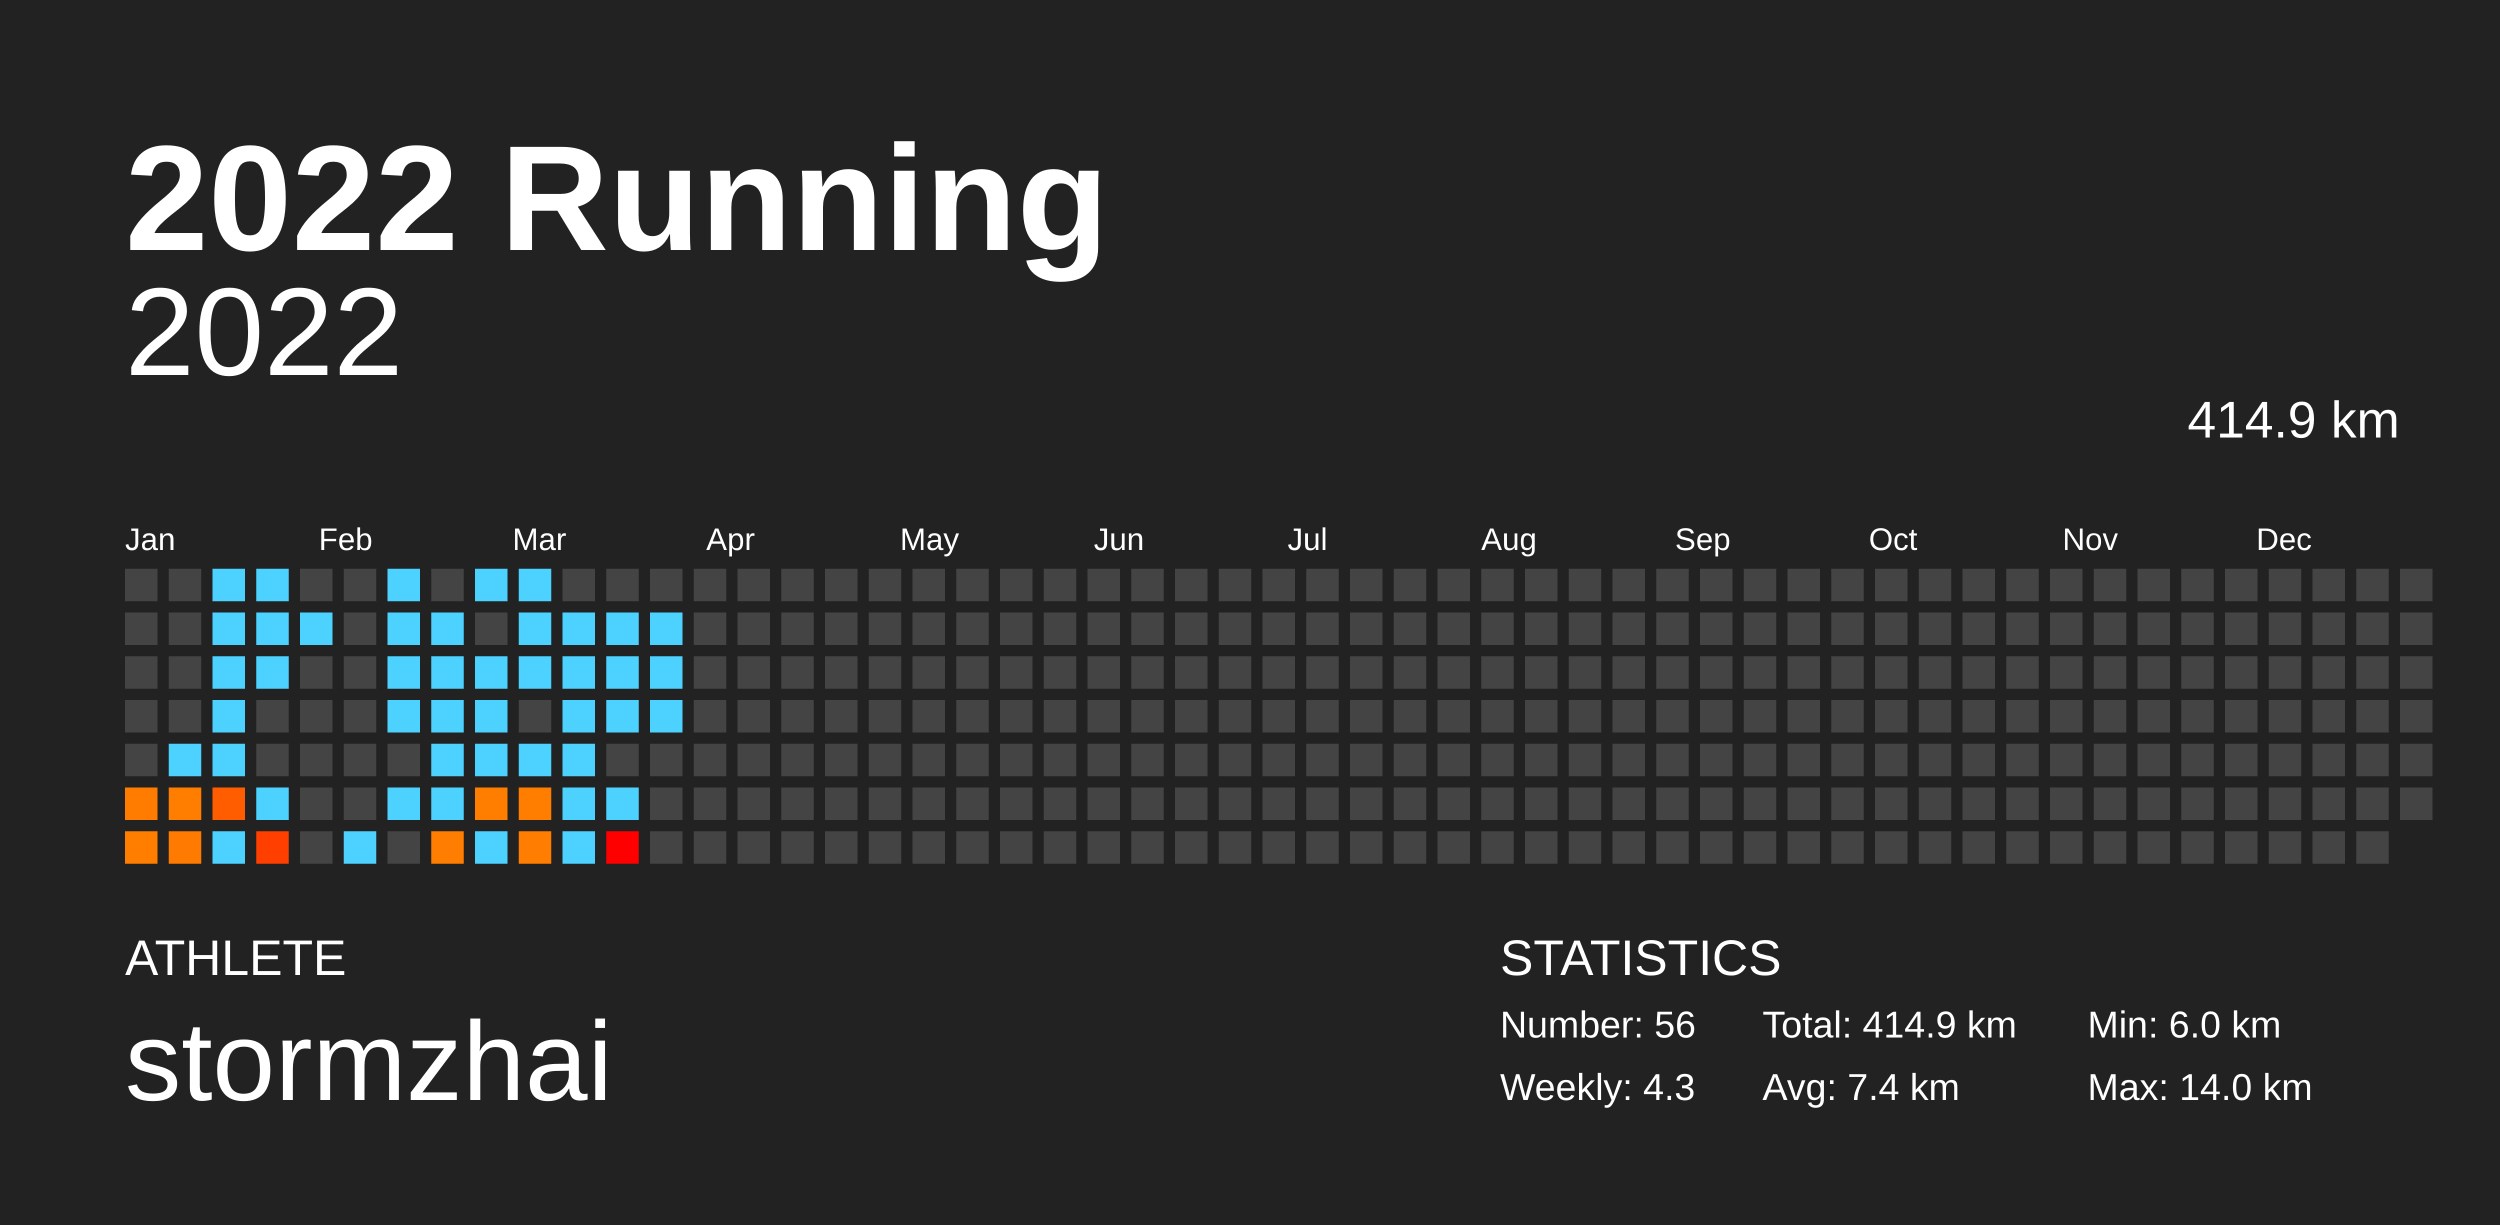
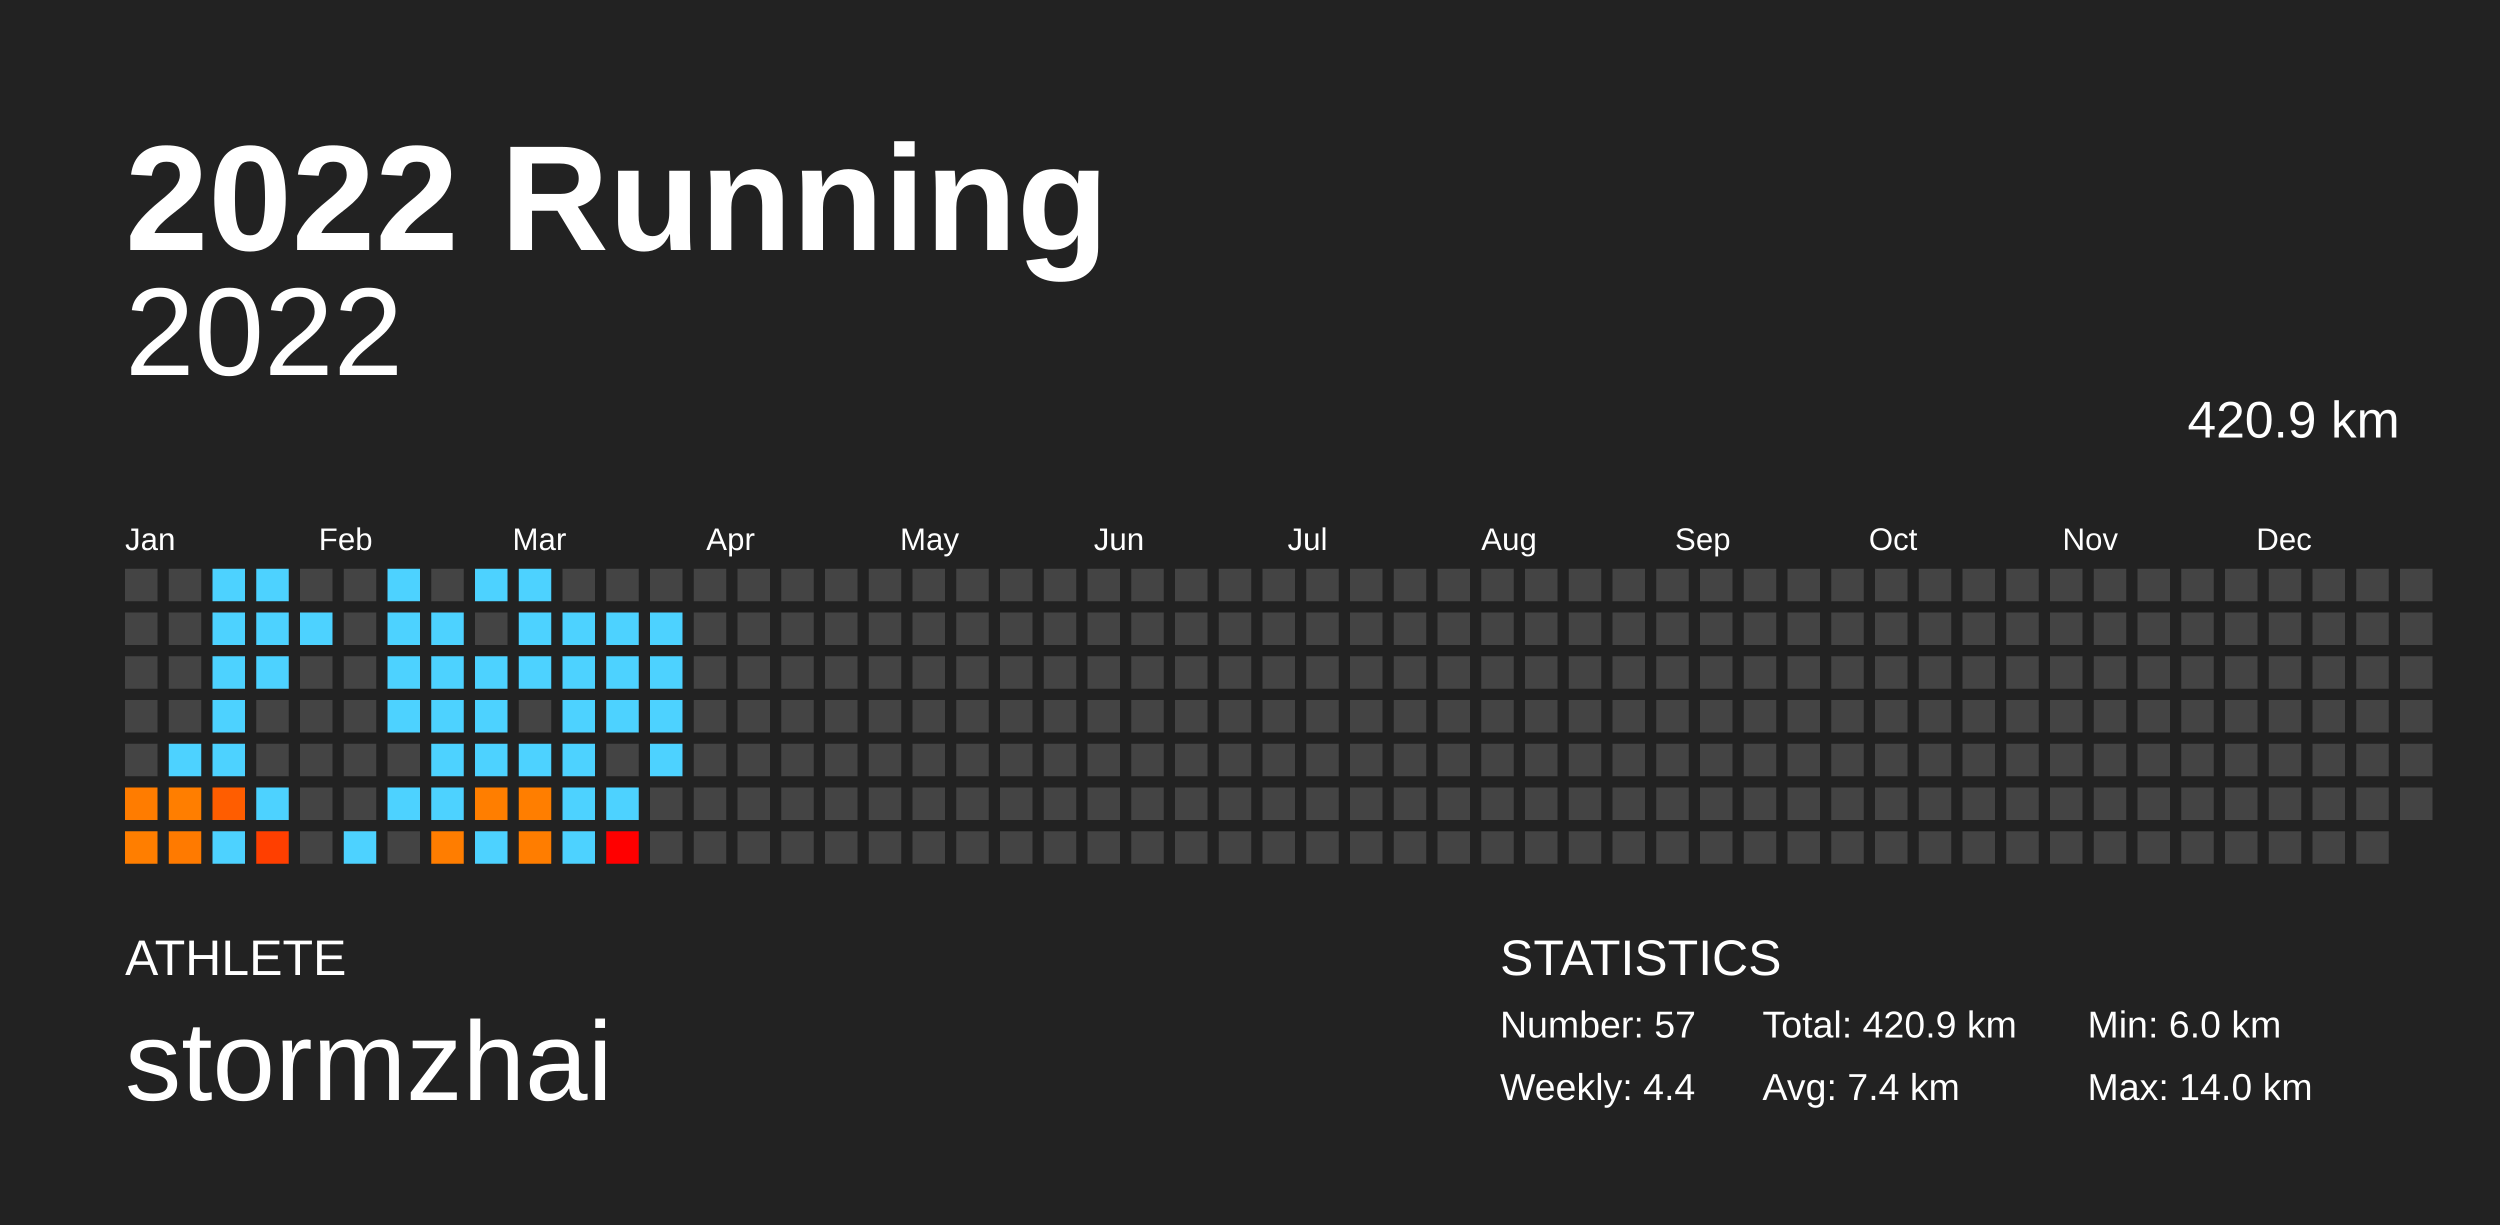
<svg xmlns="http://www.w3.org/2000/svg" baseProfile="full" height="98mm" version="1.1" viewBox="0,0,200,98" width="200mm">
  <defs />
  <rect fill="#222222" height="98" width="200" x="0" y="0" />
  <text fill="#FFFFFF" style="font-size:12px; font-family:Arial; font-weight:bold;" x="10" y="20">2022 Running</text>
  <text fill="#FFFFFF" style="font-size:4px; font-family:Arial" x="10" y="78">ATHLETE</text>
  <text fill="#FFFFFF" style="font-size:9px; font-family:Arial" x="10" y="88">stormzhai</text>
  <text fill="#FFFFFF" style="font-size:4px; font-family:Arial" x="120" y="78">STATISTICS</text>
-   <text fill="#FFFFFF" style="font-size:3px; font-family:Arial" x="120" y="83">Number: 56</text>
-   <text fill="#FFFFFF" style="font-size:3px; font-family:Arial" x="120" y="88">Weekly: 4.3</text>
-   <text fill="#FFFFFF" style="font-size:3px; font-family:Arial" x="141" y="83">Total: 414.9 km</text>
+   <text fill="#FFFFFF" style="font-size:3px; font-family:Arial" x="120" y="83">Number: 57</text>
+   <text fill="#FFFFFF" style="font-size:3px; font-family:Arial" x="120" y="88">Weekly: 4.4</text>
+   <text fill="#FFFFFF" style="font-size:3px; font-family:Arial" x="141" y="83">Total: 420.9 km</text>
  <text fill="#FFFFFF" style="font-size:3px; font-family:Arial" x="141" y="88">Avg: 7.4 km</text>
  <text fill="#FFFFFF" style="font-size:3px; font-family:Arial" x="167" y="83">Min: 6.0 km</text>
  <text fill="#FFFFFF" style="font-size:3px; font-family:Arial" x="167" y="88">Max: 14.0 km</text>
  <text alignment-baseline="hanging" fill="#FFFFFF" style="font-size:10.0px; font-family:Arial;" x="10" y="30">2022</text>
-   <text alignment-baseline="hanging" fill="#FFFFFF" style="font-size:4.125px; font-family:Arial;" x="175" y="35">414.9 km</text>
+   <text alignment-baseline="hanging" fill="#FFFFFF" style="font-size:4.125px; font-family:Arial;" x="175" y="35">420.9 km</text>
  <text fill="#FFFFFF" style="font-size:2.5px; font-family:Arial" x="10.0" y="44">Jan</text>
  <text fill="#FFFFFF" style="font-size:2.5px; font-family:Arial" x="25.5" y="44">Feb</text>
  <text fill="#FFFFFF" style="font-size:2.5px; font-family:Arial" x="41.0" y="44">Mar</text>
  <text fill="#FFFFFF" style="font-size:2.5px; font-family:Arial" x="56.5" y="44">Apr</text>
  <text fill="#FFFFFF" style="font-size:2.5px; font-family:Arial" x="72.0" y="44">May</text>
  <text fill="#FFFFFF" style="font-size:2.5px; font-family:Arial" x="87.5" y="44">Jun</text>
  <text fill="#FFFFFF" style="font-size:2.5px; font-family:Arial" x="103.0" y="44">Jul</text>
  <text fill="#FFFFFF" style="font-size:2.5px; font-family:Arial" x="118.5" y="44">Aug</text>
  <text fill="#FFFFFF" style="font-size:2.5px; font-family:Arial" x="134.0" y="44">Sep</text>
  <text fill="#FFFFFF" style="font-size:2.5px; font-family:Arial" x="149.5" y="44">Oct</text>
  <text fill="#FFFFFF" style="font-size:2.5px; font-family:Arial" x="165.0" y="44">Nov</text>
  <text fill="#FFFFFF" style="font-size:2.5px; font-family:Arial" x="180.5" y="44">Dec</text>
  <rect fill="#444444" height="2.6" width="2.6" x="10.0" y="45.5" />
  <rect fill="#444444" height="2.6" width="2.6" x="10.0" y="49.0" />
  <rect fill="#444444" height="2.6" width="2.6" x="10.0" y="52.5" />
  <rect fill="#444444" height="2.6" width="2.6" x="10.0" y="56.0" />
  <rect fill="#444444" height="2.6" width="2.6" x="10.0" y="59.5" />
  <rect fill="#ff7c00" height="2.6" width="2.6" x="10.0" y="63.0" />
  <rect fill="#ff7e00" height="2.6" width="2.6" x="10.0" y="66.5" />
  <rect fill="#444444" height="2.6" width="2.6" x="13.5" y="45.5" />
  <rect fill="#444444" height="2.6" width="2.6" x="13.5" y="49.0" />
  <rect fill="#444444" height="2.6" width="2.6" x="13.5" y="52.5" />
  <rect fill="#444444" height="2.6" width="2.6" x="13.5" y="56.0" />
  <rect fill="#4dd2ff" height="2.6" width="2.6" x="13.5" y="59.5" />
  <rect fill="#ff7e00" height="2.6" width="2.6" x="13.5" y="63.0" />
  <rect fill="#ff7a00" height="2.6" width="2.6" x="13.5" y="66.5" />
  <rect fill="#4dd2ff" height="2.6" width="2.6" x="17.0" y="45.5" />
  <rect fill="#4dd2ff" height="2.6" width="2.6" x="17.0" y="49.0" />
  <rect fill="#4dd2ff" height="2.6" width="2.6" x="17.0" y="52.5" />
  <rect fill="#4dd2ff" height="2.6" width="2.6" x="17.0" y="56.0" />
  <rect fill="#4dd2ff" height="2.6" width="2.6" x="17.0" y="59.5" />
  <rect fill="#ff5d00" height="2.6" width="2.6" x="17.0" y="63.0" />
  <rect fill="#4dd2ff" height="2.6" width="2.6" x="17.0" y="66.5" />
  <rect fill="#4dd2ff" height="2.6" width="2.6" x="20.5" y="45.5" />
  <rect fill="#4dd2ff" height="2.6" width="2.6" x="20.5" y="49.0" />
  <rect fill="#4dd2ff" height="2.6" width="2.6" x="20.5" y="52.5" />
  <rect fill="#444444" height="2.6" width="2.6" x="20.5" y="56.0" />
  <rect fill="#444444" height="2.6" width="2.6" x="20.5" y="59.5" />
  <rect fill="#4dd2ff" height="2.6" width="2.6" x="20.5" y="63.0" />
  <rect fill="#ff3f00" height="2.6" width="2.6" x="20.5" y="66.5" />
  <rect fill="#444444" height="2.6" width="2.6" x="24.0" y="45.5" />
  <rect fill="#4dd2ff" height="2.6" width="2.6" x="24.0" y="49.0" />
  <rect fill="#444444" height="2.6" width="2.6" x="24.0" y="52.5" />
  <rect fill="#444444" height="2.6" width="2.6" x="24.0" y="56.0" />
  <rect fill="#444444" height="2.6" width="2.6" x="24.0" y="59.5" />
  <rect fill="#444444" height="2.6" width="2.6" x="24.0" y="63.0" />
  <rect fill="#444444" height="2.6" width="2.6" x="24.0" y="66.5" />
  <rect fill="#444444" height="2.6" width="2.6" x="27.5" y="45.5" />
  <rect fill="#444444" height="2.6" width="2.6" x="27.5" y="49.0" />
  <rect fill="#444444" height="2.6" width="2.6" x="27.5" y="52.5" />
  <rect fill="#444444" height="2.6" width="2.6" x="27.5" y="56.0" />
  <rect fill="#444444" height="2.6" width="2.6" x="27.5" y="59.5" />
  <rect fill="#444444" height="2.6" width="2.6" x="27.5" y="63.0" />
  <rect fill="#4dd2ff" height="2.6" width="2.6" x="27.5" y="66.5" />
  <rect fill="#4dd2ff" height="2.6" width="2.6" x="31.0" y="45.5" />
  <rect fill="#4dd2ff" height="2.6" width="2.6" x="31.0" y="49.0" />
  <rect fill="#4dd2ff" height="2.6" width="2.6" x="31.0" y="52.5" />
  <rect fill="#4dd2ff" height="2.6" width="2.6" x="31.0" y="56.0" />
  <rect fill="#444444" height="2.6" width="2.6" x="31.0" y="59.5" />
  <rect fill="#4dd2ff" height="2.6" width="2.6" x="31.0" y="63.0" />
  <rect fill="#444444" height="2.6" width="2.6" x="31.0" y="66.5" />
  <rect fill="#444444" height="2.6" width="2.6" x="34.5" y="45.5" />
  <rect fill="#4dd2ff" height="2.6" width="2.6" x="34.5" y="49.0" />
  <rect fill="#4dd2ff" height="2.6" width="2.6" x="34.5" y="52.5" />
  <rect fill="#4dd2ff" height="2.6" width="2.6" x="34.5" y="56.0" />
  <rect fill="#4dd2ff" height="2.6" width="2.6" x="34.5" y="59.5" />
  <rect fill="#4dd2ff" height="2.6" width="2.6" x="34.5" y="63.0" />
  <rect fill="#ff7d00" height="2.6" width="2.6" x="34.5" y="66.5" />
  <rect fill="#4dd2ff" height="2.6" width="2.6" x="38.0" y="45.5" />
  <rect fill="#444444" height="2.6" width="2.6" x="38.0" y="49.0" />
  <rect fill="#4dd2ff" height="2.6" width="2.6" x="38.0" y="52.5" />
  <rect fill="#4dd2ff" height="2.6" width="2.6" x="38.0" y="56.0" />
  <rect fill="#4dd2ff" height="2.6" width="2.6" x="38.0" y="59.5" />
  <rect fill="#ff7e00" height="2.6" width="2.6" x="38.0" y="63.0" />
  <rect fill="#4dd2ff" height="2.6" width="2.6" x="38.0" y="66.5" />
  <rect fill="#4dd2ff" height="2.6" width="2.6" x="41.5" y="45.5" />
  <rect fill="#4dd2ff" height="2.6" width="2.6" x="41.5" y="49.0" />
  <rect fill="#4dd2ff" height="2.6" width="2.6" x="41.5" y="52.5" />
  <rect fill="#444444" height="2.6" width="2.6" x="41.5" y="56.0" />
  <rect fill="#4dd2ff" height="2.6" width="2.6" x="41.5" y="59.5" />
  <rect fill="#ff7e00" height="2.6" width="2.6" x="41.5" y="63.0" />
  <rect fill="#ff7d00" height="2.6" width="2.6" x="41.5" y="66.5" />
  <rect fill="#444444" height="2.6" width="2.6" x="45.0" y="45.5" />
  <rect fill="#4dd2ff" height="2.6" width="2.6" x="45.0" y="49.0" />
  <rect fill="#4dd2ff" height="2.6" width="2.6" x="45.0" y="52.5" />
  <rect fill="#4dd2ff" height="2.6" width="2.6" x="45.0" y="56.0" />
  <rect fill="#4dd2ff" height="2.6" width="2.6" x="45.0" y="59.5" />
  <rect fill="#4dd2ff" height="2.6" width="2.6" x="45.0" y="63.0" />
  <rect fill="#4dd2ff" height="2.6" width="2.6" x="45.0" y="66.5" />
  <rect fill="#444444" height="2.6" width="2.6" x="48.5" y="45.5" />
  <rect fill="#4dd2ff" height="2.6" width="2.6" x="48.5" y="49.0" />
  <rect fill="#4dd2ff" height="2.6" width="2.6" x="48.5" y="52.5" />
  <rect fill="#4dd2ff" height="2.6" width="2.6" x="48.5" y="56.0" />
  <rect fill="#444444" height="2.6" width="2.6" x="48.5" y="59.5" />
  <rect fill="#4dd2ff" height="2.6" width="2.6" x="48.5" y="63.0" />
  <rect fill="#ff0000" height="2.6" width="2.6" x="48.5" y="66.5" />
  <rect fill="#444444" height="2.6" width="2.6" x="52.0" y="45.5" />
  <rect fill="#4dd2ff" height="2.6" width="2.6" x="52.0" y="49.0" />
  <rect fill="#4dd2ff" height="2.6" width="2.6" x="52.0" y="52.5" />
  <rect fill="#4dd2ff" height="2.6" width="2.6" x="52.0" y="56.0" />
-   <rect fill="#444444" height="2.6" width="2.6" x="52.0" y="59.5" />
+   <rect fill="#4dd2ff" height="2.6" width="2.6" x="52.0" y="59.5" />
  <rect fill="#444444" height="2.6" width="2.6" x="52.0" y="63.0" />
  <rect fill="#444444" height="2.6" width="2.6" x="52.0" y="66.5" />
  <rect fill="#444444" height="2.6" width="2.6" x="55.5" y="45.5" />
  <rect fill="#444444" height="2.6" width="2.6" x="55.5" y="49.0" />
  <rect fill="#444444" height="2.6" width="2.6" x="55.5" y="52.5" />
  <rect fill="#444444" height="2.6" width="2.6" x="55.5" y="56.0" />
  <rect fill="#444444" height="2.6" width="2.6" x="55.5" y="59.5" />
  <rect fill="#444444" height="2.6" width="2.6" x="55.5" y="63.0" />
  <rect fill="#444444" height="2.6" width="2.6" x="55.5" y="66.5" />
  <rect fill="#444444" height="2.6" width="2.6" x="59.0" y="45.5" />
  <rect fill="#444444" height="2.6" width="2.6" x="59.0" y="49.0" />
  <rect fill="#444444" height="2.6" width="2.6" x="59.0" y="52.5" />
  <rect fill="#444444" height="2.6" width="2.6" x="59.0" y="56.0" />
  <rect fill="#444444" height="2.6" width="2.6" x="59.0" y="59.5" />
  <rect fill="#444444" height="2.6" width="2.6" x="59.0" y="63.0" />
  <rect fill="#444444" height="2.6" width="2.6" x="59.0" y="66.5" />
  <rect fill="#444444" height="2.6" width="2.6" x="62.5" y="45.5" />
  <rect fill="#444444" height="2.6" width="2.6" x="62.5" y="49.0" />
  <rect fill="#444444" height="2.6" width="2.6" x="62.5" y="52.5" />
  <rect fill="#444444" height="2.6" width="2.6" x="62.5" y="56.0" />
  <rect fill="#444444" height="2.6" width="2.6" x="62.5" y="59.5" />
  <rect fill="#444444" height="2.6" width="2.6" x="62.5" y="63.0" />
  <rect fill="#444444" height="2.6" width="2.6" x="62.5" y="66.5" />
  <rect fill="#444444" height="2.6" width="2.6" x="66.0" y="45.5" />
  <rect fill="#444444" height="2.6" width="2.6" x="66.0" y="49.0" />
  <rect fill="#444444" height="2.6" width="2.6" x="66.0" y="52.5" />
  <rect fill="#444444" height="2.6" width="2.6" x="66.0" y="56.0" />
  <rect fill="#444444" height="2.6" width="2.6" x="66.0" y="59.5" />
  <rect fill="#444444" height="2.6" width="2.6" x="66.0" y="63.0" />
  <rect fill="#444444" height="2.6" width="2.6" x="66.0" y="66.5" />
  <rect fill="#444444" height="2.6" width="2.6" x="69.5" y="45.5" />
  <rect fill="#444444" height="2.6" width="2.6" x="69.5" y="49.0" />
  <rect fill="#444444" height="2.6" width="2.6" x="69.5" y="52.5" />
  <rect fill="#444444" height="2.6" width="2.6" x="69.5" y="56.0" />
  <rect fill="#444444" height="2.6" width="2.6" x="69.5" y="59.5" />
  <rect fill="#444444" height="2.6" width="2.6" x="69.5" y="63.0" />
  <rect fill="#444444" height="2.6" width="2.6" x="69.5" y="66.5" />
  <rect fill="#444444" height="2.6" width="2.6" x="73.0" y="45.5" />
  <rect fill="#444444" height="2.6" width="2.6" x="73.0" y="49.0" />
  <rect fill="#444444" height="2.6" width="2.6" x="73.0" y="52.5" />
  <rect fill="#444444" height="2.6" width="2.6" x="73.0" y="56.0" />
  <rect fill="#444444" height="2.6" width="2.6" x="73.0" y="59.5" />
  <rect fill="#444444" height="2.6" width="2.6" x="73.0" y="63.0" />
  <rect fill="#444444" height="2.6" width="2.6" x="73.0" y="66.5" />
  <rect fill="#444444" height="2.6" width="2.6" x="76.5" y="45.5" />
  <rect fill="#444444" height="2.6" width="2.6" x="76.5" y="49.0" />
  <rect fill="#444444" height="2.6" width="2.6" x="76.5" y="52.5" />
  <rect fill="#444444" height="2.6" width="2.6" x="76.5" y="56.0" />
  <rect fill="#444444" height="2.6" width="2.6" x="76.5" y="59.5" />
  <rect fill="#444444" height="2.6" width="2.6" x="76.5" y="63.0" />
  <rect fill="#444444" height="2.6" width="2.6" x="76.5" y="66.5" />
  <rect fill="#444444" height="2.6" width="2.6" x="80.0" y="45.5" />
  <rect fill="#444444" height="2.6" width="2.6" x="80.0" y="49.0" />
  <rect fill="#444444" height="2.6" width="2.6" x="80.0" y="52.5" />
  <rect fill="#444444" height="2.6" width="2.6" x="80.0" y="56.0" />
  <rect fill="#444444" height="2.6" width="2.6" x="80.0" y="59.5" />
  <rect fill="#444444" height="2.6" width="2.6" x="80.0" y="63.0" />
  <rect fill="#444444" height="2.6" width="2.6" x="80.0" y="66.5" />
  <rect fill="#444444" height="2.6" width="2.6" x="83.5" y="45.5" />
  <rect fill="#444444" height="2.6" width="2.6" x="83.5" y="49.0" />
  <rect fill="#444444" height="2.6" width="2.6" x="83.5" y="52.5" />
  <rect fill="#444444" height="2.6" width="2.6" x="83.5" y="56.0" />
  <rect fill="#444444" height="2.6" width="2.6" x="83.5" y="59.5" />
  <rect fill="#444444" height="2.6" width="2.6" x="83.5" y="63.0" />
  <rect fill="#444444" height="2.6" width="2.6" x="83.5" y="66.5" />
  <rect fill="#444444" height="2.6" width="2.6" x="87.0" y="45.5" />
  <rect fill="#444444" height="2.6" width="2.6" x="87.0" y="49.0" />
  <rect fill="#444444" height="2.6" width="2.6" x="87.0" y="52.5" />
  <rect fill="#444444" height="2.6" width="2.6" x="87.0" y="56.0" />
  <rect fill="#444444" height="2.6" width="2.6" x="87.0" y="59.5" />
  <rect fill="#444444" height="2.6" width="2.6" x="87.0" y="63.0" />
  <rect fill="#444444" height="2.6" width="2.6" x="87.0" y="66.5" />
  <rect fill="#444444" height="2.6" width="2.6" x="90.5" y="45.5" />
  <rect fill="#444444" height="2.6" width="2.6" x="90.5" y="49.0" />
  <rect fill="#444444" height="2.6" width="2.6" x="90.5" y="52.5" />
  <rect fill="#444444" height="2.6" width="2.6" x="90.5" y="56.0" />
  <rect fill="#444444" height="2.6" width="2.6" x="90.5" y="59.5" />
  <rect fill="#444444" height="2.6" width="2.6" x="90.5" y="63.0" />
  <rect fill="#444444" height="2.6" width="2.6" x="90.5" y="66.5" />
  <rect fill="#444444" height="2.6" width="2.6" x="94.0" y="45.5" />
  <rect fill="#444444" height="2.6" width="2.6" x="94.0" y="49.0" />
  <rect fill="#444444" height="2.6" width="2.6" x="94.0" y="52.5" />
  <rect fill="#444444" height="2.6" width="2.6" x="94.0" y="56.0" />
  <rect fill="#444444" height="2.6" width="2.6" x="94.0" y="59.5" />
  <rect fill="#444444" height="2.6" width="2.6" x="94.0" y="63.0" />
  <rect fill="#444444" height="2.6" width="2.6" x="94.0" y="66.5" />
  <rect fill="#444444" height="2.6" width="2.6" x="97.5" y="45.5" />
  <rect fill="#444444" height="2.6" width="2.6" x="97.5" y="49.0" />
  <rect fill="#444444" height="2.6" width="2.6" x="97.5" y="52.5" />
  <rect fill="#444444" height="2.6" width="2.6" x="97.5" y="56.0" />
  <rect fill="#444444" height="2.6" width="2.6" x="97.5" y="59.5" />
  <rect fill="#444444" height="2.6" width="2.6" x="97.5" y="63.0" />
  <rect fill="#444444" height="2.6" width="2.6" x="97.5" y="66.5" />
  <rect fill="#444444" height="2.6" width="2.6" x="101.0" y="45.5" />
  <rect fill="#444444" height="2.6" width="2.6" x="101.0" y="49.0" />
  <rect fill="#444444" height="2.6" width="2.6" x="101.0" y="52.5" />
  <rect fill="#444444" height="2.6" width="2.6" x="101.0" y="56.0" />
  <rect fill="#444444" height="2.6" width="2.6" x="101.0" y="59.5" />
  <rect fill="#444444" height="2.6" width="2.6" x="101.0" y="63.0" />
  <rect fill="#444444" height="2.6" width="2.6" x="101.0" y="66.5" />
  <rect fill="#444444" height="2.6" width="2.6" x="104.5" y="45.5" />
  <rect fill="#444444" height="2.6" width="2.6" x="104.5" y="49.0" />
  <rect fill="#444444" height="2.6" width="2.6" x="104.5" y="52.5" />
  <rect fill="#444444" height="2.6" width="2.6" x="104.5" y="56.0" />
  <rect fill="#444444" height="2.6" width="2.6" x="104.5" y="59.5" />
  <rect fill="#444444" height="2.6" width="2.6" x="104.5" y="63.0" />
  <rect fill="#444444" height="2.6" width="2.6" x="104.5" y="66.5" />
  <rect fill="#444444" height="2.6" width="2.6" x="108.0" y="45.5" />
  <rect fill="#444444" height="2.6" width="2.6" x="108.0" y="49.0" />
  <rect fill="#444444" height="2.6" width="2.6" x="108.0" y="52.5" />
  <rect fill="#444444" height="2.6" width="2.6" x="108.0" y="56.0" />
  <rect fill="#444444" height="2.6" width="2.6" x="108.0" y="59.5" />
  <rect fill="#444444" height="2.6" width="2.6" x="108.0" y="63.0" />
  <rect fill="#444444" height="2.6" width="2.6" x="108.0" y="66.5" />
  <rect fill="#444444" height="2.6" width="2.6" x="111.5" y="45.5" />
  <rect fill="#444444" height="2.6" width="2.6" x="111.5" y="49.0" />
  <rect fill="#444444" height="2.6" width="2.6" x="111.5" y="52.5" />
  <rect fill="#444444" height="2.6" width="2.6" x="111.5" y="56.0" />
  <rect fill="#444444" height="2.6" width="2.6" x="111.5" y="59.5" />
  <rect fill="#444444" height="2.6" width="2.6" x="111.5" y="63.0" />
  <rect fill="#444444" height="2.6" width="2.6" x="111.5" y="66.5" />
  <rect fill="#444444" height="2.6" width="2.6" x="115.0" y="45.5" />
  <rect fill="#444444" height="2.6" width="2.6" x="115.0" y="49.0" />
  <rect fill="#444444" height="2.6" width="2.6" x="115.0" y="52.5" />
  <rect fill="#444444" height="2.6" width="2.6" x="115.0" y="56.0" />
  <rect fill="#444444" height="2.6" width="2.6" x="115.0" y="59.5" />
  <rect fill="#444444" height="2.6" width="2.6" x="115.0" y="63.0" />
  <rect fill="#444444" height="2.6" width="2.6" x="115.0" y="66.5" />
  <rect fill="#444444" height="2.6" width="2.6" x="118.5" y="45.5" />
  <rect fill="#444444" height="2.6" width="2.6" x="118.5" y="49.0" />
  <rect fill="#444444" height="2.6" width="2.6" x="118.5" y="52.5" />
  <rect fill="#444444" height="2.6" width="2.6" x="118.5" y="56.0" />
  <rect fill="#444444" height="2.6" width="2.6" x="118.5" y="59.5" />
  <rect fill="#444444" height="2.6" width="2.6" x="118.5" y="63.0" />
  <rect fill="#444444" height="2.6" width="2.6" x="118.5" y="66.5" />
  <rect fill="#444444" height="2.6" width="2.6" x="122.0" y="45.5" />
  <rect fill="#444444" height="2.6" width="2.6" x="122.0" y="49.0" />
  <rect fill="#444444" height="2.6" width="2.6" x="122.0" y="52.5" />
  <rect fill="#444444" height="2.6" width="2.6" x="122.0" y="56.0" />
  <rect fill="#444444" height="2.6" width="2.6" x="122.0" y="59.5" />
  <rect fill="#444444" height="2.6" width="2.6" x="122.0" y="63.0" />
  <rect fill="#444444" height="2.6" width="2.6" x="122.0" y="66.5" />
  <rect fill="#444444" height="2.6" width="2.6" x="125.5" y="45.5" />
  <rect fill="#444444" height="2.6" width="2.6" x="125.5" y="49.0" />
  <rect fill="#444444" height="2.6" width="2.6" x="125.5" y="52.5" />
  <rect fill="#444444" height="2.6" width="2.6" x="125.5" y="56.0" />
  <rect fill="#444444" height="2.6" width="2.6" x="125.5" y="59.5" />
  <rect fill="#444444" height="2.6" width="2.6" x="125.5" y="63.0" />
  <rect fill="#444444" height="2.6" width="2.6" x="125.5" y="66.5" />
  <rect fill="#444444" height="2.6" width="2.6" x="129.0" y="45.5" />
  <rect fill="#444444" height="2.6" width="2.6" x="129.0" y="49.0" />
  <rect fill="#444444" height="2.6" width="2.6" x="129.0" y="52.5" />
  <rect fill="#444444" height="2.6" width="2.6" x="129.0" y="56.0" />
  <rect fill="#444444" height="2.6" width="2.6" x="129.0" y="59.5" />
  <rect fill="#444444" height="2.6" width="2.6" x="129.0" y="63.0" />
  <rect fill="#444444" height="2.6" width="2.6" x="129.0" y="66.5" />
  <rect fill="#444444" height="2.6" width="2.6" x="132.5" y="45.5" />
  <rect fill="#444444" height="2.6" width="2.6" x="132.5" y="49.0" />
  <rect fill="#444444" height="2.6" width="2.6" x="132.5" y="52.5" />
  <rect fill="#444444" height="2.6" width="2.6" x="132.5" y="56.0" />
  <rect fill="#444444" height="2.6" width="2.6" x="132.5" y="59.5" />
  <rect fill="#444444" height="2.6" width="2.6" x="132.5" y="63.0" />
  <rect fill="#444444" height="2.6" width="2.6" x="132.5" y="66.5" />
  <rect fill="#444444" height="2.6" width="2.6" x="136.0" y="45.5" />
  <rect fill="#444444" height="2.6" width="2.6" x="136.0" y="49.0" />
  <rect fill="#444444" height="2.6" width="2.6" x="136.0" y="52.5" />
  <rect fill="#444444" height="2.6" width="2.6" x="136.0" y="56.0" />
  <rect fill="#444444" height="2.6" width="2.6" x="136.0" y="59.5" />
  <rect fill="#444444" height="2.6" width="2.6" x="136.0" y="63.0" />
  <rect fill="#444444" height="2.6" width="2.6" x="136.0" y="66.5" />
  <rect fill="#444444" height="2.6" width="2.6" x="139.5" y="45.5" />
  <rect fill="#444444" height="2.6" width="2.6" x="139.5" y="49.0" />
  <rect fill="#444444" height="2.6" width="2.6" x="139.5" y="52.5" />
  <rect fill="#444444" height="2.6" width="2.6" x="139.5" y="56.0" />
  <rect fill="#444444" height="2.6" width="2.6" x="139.5" y="59.5" />
  <rect fill="#444444" height="2.6" width="2.6" x="139.5" y="63.0" />
  <rect fill="#444444" height="2.6" width="2.6" x="139.5" y="66.5" />
  <rect fill="#444444" height="2.6" width="2.6" x="143.0" y="45.5" />
  <rect fill="#444444" height="2.6" width="2.6" x="143.0" y="49.0" />
  <rect fill="#444444" height="2.6" width="2.6" x="143.0" y="52.5" />
  <rect fill="#444444" height="2.6" width="2.6" x="143.0" y="56.0" />
  <rect fill="#444444" height="2.6" width="2.6" x="143.0" y="59.5" />
  <rect fill="#444444" height="2.6" width="2.6" x="143.0" y="63.0" />
  <rect fill="#444444" height="2.6" width="2.6" x="143.0" y="66.5" />
  <rect fill="#444444" height="2.6" width="2.6" x="146.5" y="45.5" />
  <rect fill="#444444" height="2.6" width="2.6" x="146.5" y="49.0" />
  <rect fill="#444444" height="2.6" width="2.6" x="146.5" y="52.5" />
  <rect fill="#444444" height="2.6" width="2.6" x="146.5" y="56.0" />
  <rect fill="#444444" height="2.6" width="2.6" x="146.5" y="59.5" />
  <rect fill="#444444" height="2.6" width="2.6" x="146.5" y="63.0" />
  <rect fill="#444444" height="2.6" width="2.6" x="146.5" y="66.5" />
  <rect fill="#444444" height="2.6" width="2.6" x="150.0" y="45.5" />
  <rect fill="#444444" height="2.6" width="2.6" x="150.0" y="49.0" />
  <rect fill="#444444" height="2.6" width="2.6" x="150.0" y="52.5" />
  <rect fill="#444444" height="2.6" width="2.6" x="150.0" y="56.0" />
  <rect fill="#444444" height="2.6" width="2.6" x="150.0" y="59.5" />
  <rect fill="#444444" height="2.6" width="2.6" x="150.0" y="63.0" />
  <rect fill="#444444" height="2.6" width="2.6" x="150.0" y="66.5" />
  <rect fill="#444444" height="2.6" width="2.6" x="153.5" y="45.5" />
  <rect fill="#444444" height="2.6" width="2.6" x="153.5" y="49.0" />
  <rect fill="#444444" height="2.6" width="2.6" x="153.5" y="52.5" />
  <rect fill="#444444" height="2.6" width="2.6" x="153.5" y="56.0" />
  <rect fill="#444444" height="2.6" width="2.6" x="153.5" y="59.5" />
  <rect fill="#444444" height="2.6" width="2.6" x="153.5" y="63.0" />
  <rect fill="#444444" height="2.6" width="2.6" x="153.5" y="66.5" />
  <rect fill="#444444" height="2.6" width="2.6" x="157.0" y="45.5" />
  <rect fill="#444444" height="2.6" width="2.6" x="157.0" y="49.0" />
  <rect fill="#444444" height="2.6" width="2.6" x="157.0" y="52.5" />
  <rect fill="#444444" height="2.6" width="2.6" x="157.0" y="56.0" />
  <rect fill="#444444" height="2.6" width="2.6" x="157.0" y="59.5" />
  <rect fill="#444444" height="2.6" width="2.6" x="157.0" y="63.0" />
  <rect fill="#444444" height="2.6" width="2.6" x="157.0" y="66.5" />
  <rect fill="#444444" height="2.6" width="2.6" x="160.5" y="45.5" />
  <rect fill="#444444" height="2.6" width="2.6" x="160.5" y="49.0" />
  <rect fill="#444444" height="2.6" width="2.6" x="160.5" y="52.5" />
  <rect fill="#444444" height="2.6" width="2.6" x="160.5" y="56.0" />
  <rect fill="#444444" height="2.6" width="2.6" x="160.5" y="59.5" />
  <rect fill="#444444" height="2.6" width="2.6" x="160.5" y="63.0" />
  <rect fill="#444444" height="2.6" width="2.6" x="160.5" y="66.5" />
  <rect fill="#444444" height="2.6" width="2.6" x="164.0" y="45.5" />
  <rect fill="#444444" height="2.6" width="2.6" x="164.0" y="49.0" />
  <rect fill="#444444" height="2.6" width="2.6" x="164.0" y="52.5" />
  <rect fill="#444444" height="2.6" width="2.6" x="164.0" y="56.0" />
  <rect fill="#444444" height="2.6" width="2.6" x="164.0" y="59.5" />
  <rect fill="#444444" height="2.6" width="2.6" x="164.0" y="63.0" />
  <rect fill="#444444" height="2.6" width="2.6" x="164.0" y="66.5" />
  <rect fill="#444444" height="2.6" width="2.6" x="167.5" y="45.5" />
  <rect fill="#444444" height="2.6" width="2.6" x="167.5" y="49.0" />
  <rect fill="#444444" height="2.6" width="2.6" x="167.5" y="52.5" />
  <rect fill="#444444" height="2.6" width="2.6" x="167.5" y="56.0" />
  <rect fill="#444444" height="2.6" width="2.6" x="167.5" y="59.5" />
  <rect fill="#444444" height="2.6" width="2.6" x="167.5" y="63.0" />
  <rect fill="#444444" height="2.6" width="2.6" x="167.5" y="66.5" />
  <rect fill="#444444" height="2.6" width="2.6" x="171.0" y="45.5" />
  <rect fill="#444444" height="2.6" width="2.6" x="171.0" y="49.0" />
  <rect fill="#444444" height="2.6" width="2.6" x="171.0" y="52.5" />
  <rect fill="#444444" height="2.6" width="2.6" x="171.0" y="56.0" />
  <rect fill="#444444" height="2.6" width="2.6" x="171.0" y="59.5" />
  <rect fill="#444444" height="2.6" width="2.6" x="171.0" y="63.0" />
  <rect fill="#444444" height="2.6" width="2.6" x="171.0" y="66.5" />
  <rect fill="#444444" height="2.6" width="2.6" x="174.5" y="45.5" />
  <rect fill="#444444" height="2.6" width="2.6" x="174.5" y="49.0" />
  <rect fill="#444444" height="2.6" width="2.6" x="174.5" y="52.5" />
  <rect fill="#444444" height="2.6" width="2.6" x="174.5" y="56.0" />
  <rect fill="#444444" height="2.6" width="2.6" x="174.5" y="59.5" />
  <rect fill="#444444" height="2.6" width="2.6" x="174.5" y="63.0" />
  <rect fill="#444444" height="2.6" width="2.6" x="174.5" y="66.5" />
  <rect fill="#444444" height="2.6" width="2.6" x="178.0" y="45.5" />
  <rect fill="#444444" height="2.6" width="2.6" x="178.0" y="49.0" />
  <rect fill="#444444" height="2.6" width="2.6" x="178.0" y="52.5" />
  <rect fill="#444444" height="2.6" width="2.6" x="178.0" y="56.0" />
  <rect fill="#444444" height="2.6" width="2.6" x="178.0" y="59.5" />
  <rect fill="#444444" height="2.6" width="2.6" x="178.0" y="63.0" />
  <rect fill="#444444" height="2.6" width="2.6" x="178.0" y="66.5" />
  <rect fill="#444444" height="2.6" width="2.6" x="181.5" y="45.5" />
  <rect fill="#444444" height="2.6" width="2.6" x="181.5" y="49.0" />
  <rect fill="#444444" height="2.6" width="2.6" x="181.5" y="52.5" />
  <rect fill="#444444" height="2.6" width="2.6" x="181.5" y="56.0" />
  <rect fill="#444444" height="2.6" width="2.6" x="181.5" y="59.5" />
  <rect fill="#444444" height="2.6" width="2.6" x="181.5" y="63.0" />
  <rect fill="#444444" height="2.6" width="2.6" x="181.5" y="66.5" />
  <rect fill="#444444" height="2.6" width="2.6" x="185.0" y="45.5" />
  <rect fill="#444444" height="2.6" width="2.6" x="185.0" y="49.0" />
  <rect fill="#444444" height="2.6" width="2.6" x="185.0" y="52.5" />
  <rect fill="#444444" height="2.6" width="2.6" x="185.0" y="56.0" />
  <rect fill="#444444" height="2.6" width="2.6" x="185.0" y="59.5" />
  <rect fill="#444444" height="2.6" width="2.6" x="185.0" y="63.0" />
  <rect fill="#444444" height="2.6" width="2.6" x="185.0" y="66.5" />
  <rect fill="#444444" height="2.6" width="2.6" x="188.5" y="45.5" />
  <rect fill="#444444" height="2.6" width="2.6" x="188.5" y="49.0" />
  <rect fill="#444444" height="2.6" width="2.6" x="188.5" y="52.5" />
  <rect fill="#444444" height="2.6" width="2.6" x="188.5" y="56.0" />
  <rect fill="#444444" height="2.6" width="2.6" x="188.5" y="59.5" />
  <rect fill="#444444" height="2.6" width="2.6" x="188.5" y="63.0" />
  <rect fill="#444444" height="2.6" width="2.6" x="188.5" y="66.5" />
  <rect fill="#444444" height="2.6" width="2.6" x="192.0" y="45.5" />
  <rect fill="#444444" height="2.6" width="2.6" x="192.0" y="49.0" />
  <rect fill="#444444" height="2.6" width="2.6" x="192.0" y="52.5" />
  <rect fill="#444444" height="2.6" width="2.6" x="192.0" y="56.0" />
  <rect fill="#444444" height="2.6" width="2.6" x="192.0" y="59.5" />
  <rect fill="#444444" height="2.6" width="2.6" x="192.0" y="63.0" />
</svg>
